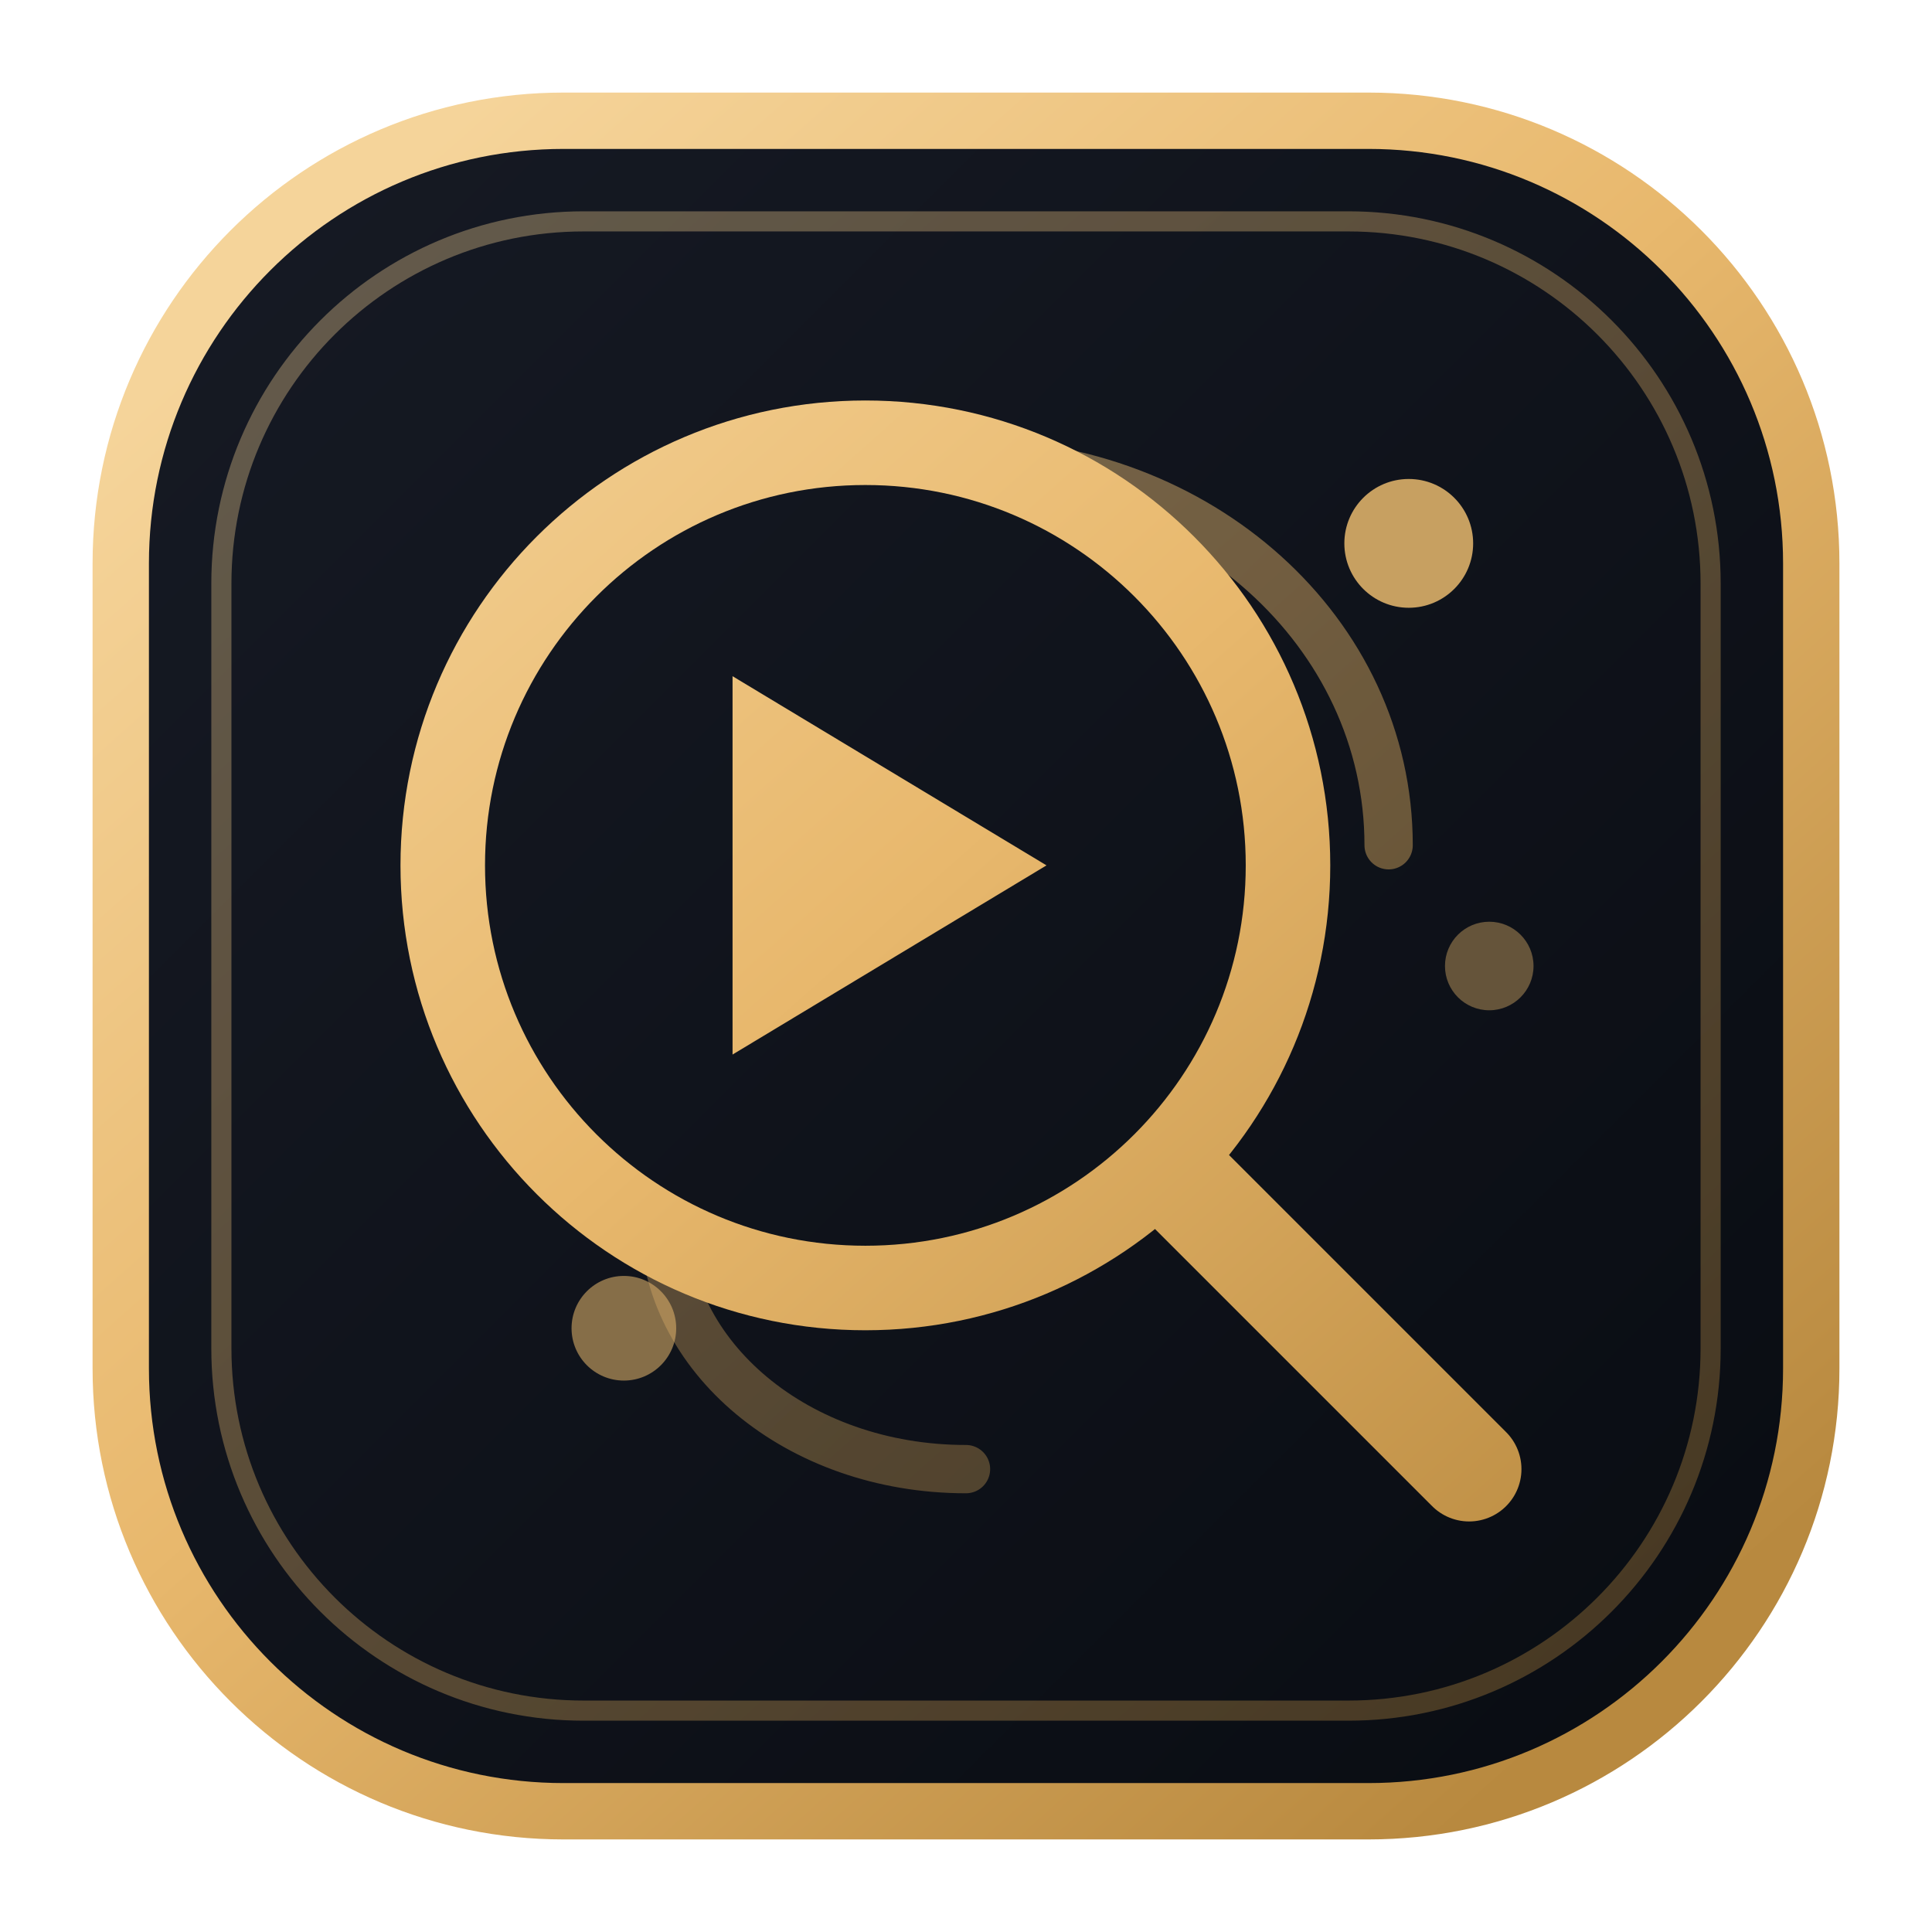
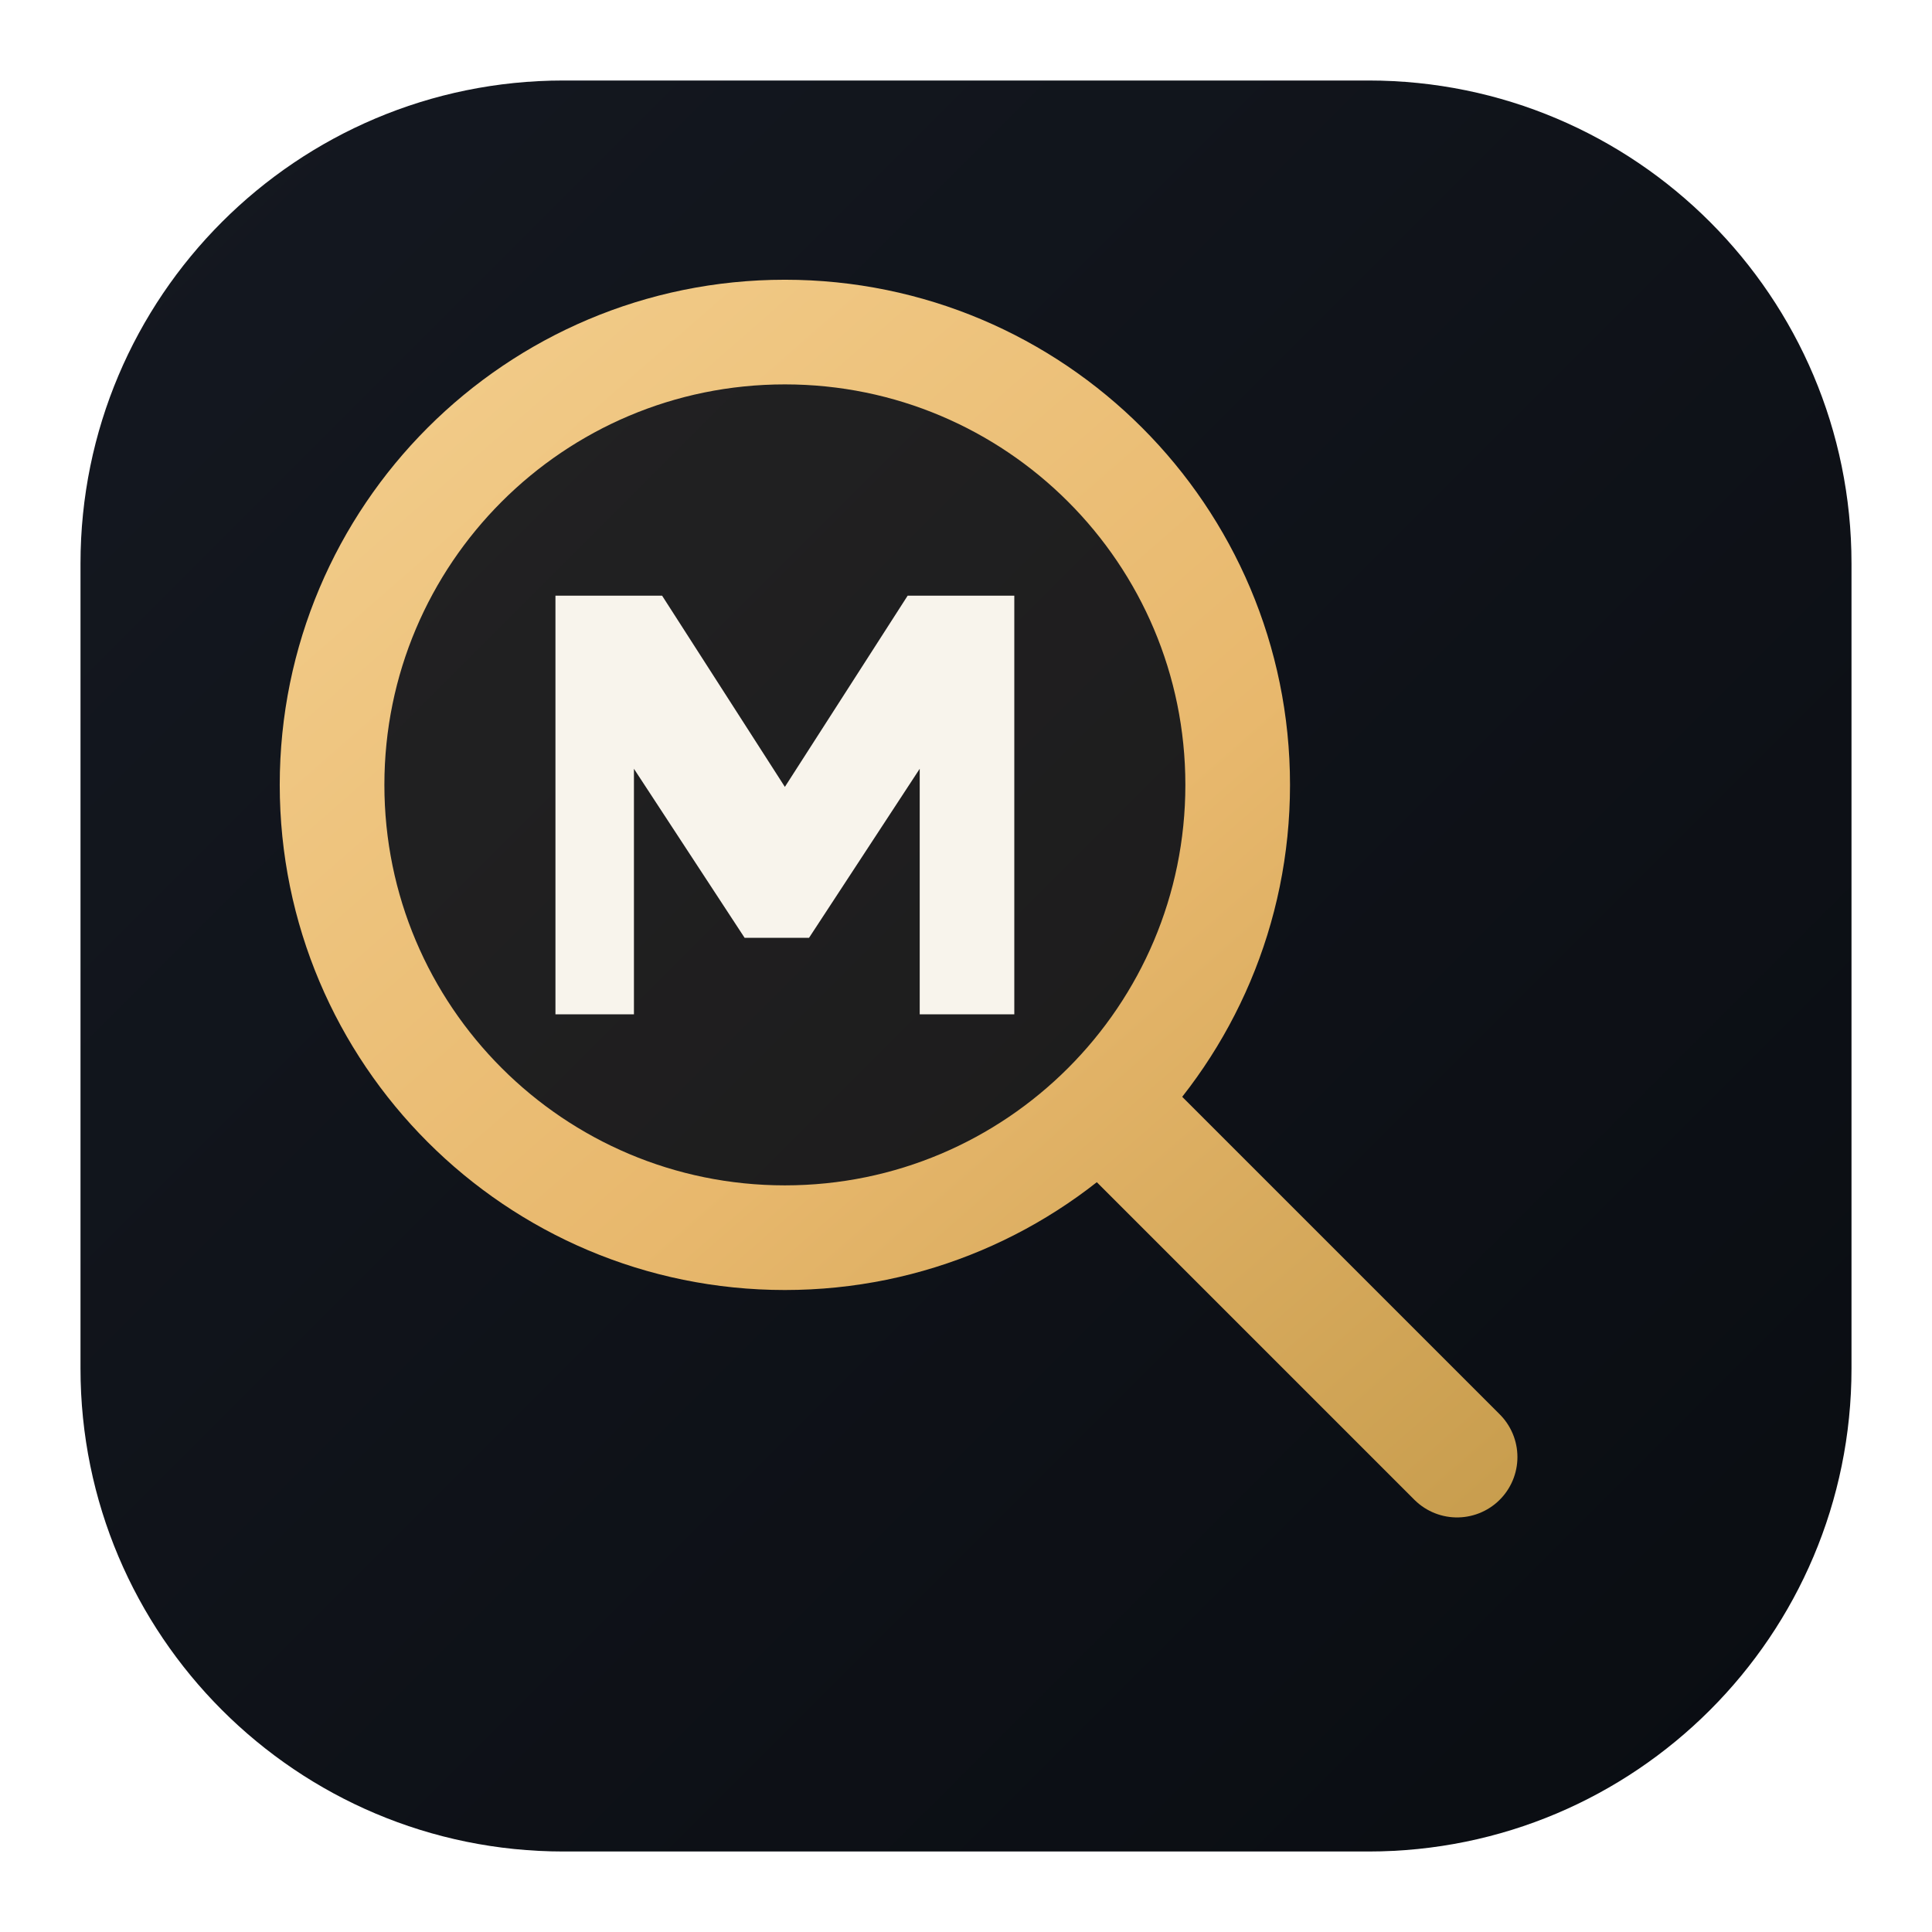
<svg xmlns="http://www.w3.org/2000/svg" width="512" height="512" viewBox="0 0 48 48" fill="none">
  <defs>
-     <linearGradient id="gold" x1="8" y1="6" x2="40" y2="42" gradientUnits="userSpaceOnUse">
-       <stop stop-color="#f5d49a" />
-       <stop offset="0.45" stop-color="#e8b86d" />
-       <stop offset="1" stop-color="#b8893f" />
+     <linearGradient id="gold" x1="10" y1="8" x2="38" y2="40" gradientUnits="userSpaceOnUse">
+       <stop stop-color="#f2cc8a" />
+       <stop offset="0.5" stop-color="#e8b86d" />
+       <stop offset="1" stop-color="#c49a4a" />
    </linearGradient>
    <linearGradient id="plate" x1="4" y1="4" x2="44" y2="44" gradientUnits="userSpaceOnUse">
-       <stop stop-color="#161a24" />
-       <stop offset="1" stop-color="#090c12" />
+       <stop stop-color="#141820" />
+       <stop offset="1" stop-color="#0a0d12" />
    </linearGradient>
  </defs>
-   <rect x="3" y="3" width="42" height="42" rx="11" fill="url(#plate)" stroke="url(#gold)" stroke-width="1.4" />
-   <rect x="5.5" y="5.5" width="37" height="37" rx="9" stroke="url(#gold)" stroke-width="0.5" opacity="0.35" />
-   <path d="M24 11.5c5.8 0 10.5 4.2 10.5 9.5" stroke="url(#gold)" stroke-width="1.2" stroke-linecap="round" opacity="0.45" />
-   <path d="M24 36.5c-4.2 0-7.5-2.8-7.5-6.2" stroke="url(#gold)" stroke-width="1.2" stroke-linecap="round" opacity="0.35" />
-   <circle cx="35" cy="13.5" r="1.6" fill="#e8b86d" opacity="0.85" />
-   <circle cx="15.5" cy="33" r="1.3" fill="#e8b86d" opacity="0.55" />
-   <circle cx="37" cy="24" r="1.1" fill="#e8b86d" opacity="0.4" />
-   <circle cx="21.5" cy="21.5" r="10.5" stroke="url(#gold)" stroke-width="2.1" />
-   <path d="M18.2 16.8v9.4l7.8-4.7-7.8-4.7z" fill="url(#gold)" />
-   <path d="M29.2 29.2l7.3 7.3" stroke="url(#gold)" stroke-width="2.6" stroke-linecap="round" />
+   <rect x="2" y="2" width="44" height="44" rx="12" fill="url(#plate)" />
+   <circle cx="19.5" cy="19.5" r="11.25" stroke="url(#gold)" stroke-width="2.6" fill="rgba(232,184,109,0.07)" />
+   <path d="M13.8 25.2V14.8h2.65l3.05 4.75 3.05-4.75h2.65v10.4h-2.35v-6.1l-2.75 4.2h-1.6l-2.75-4.2v6.1H13.8Z" fill="#f8f4ec" />
+   <path d="M27.8 27.8L36.2 36.2" stroke="url(#gold)" stroke-width="3" stroke-linecap="round" />
</svg>
